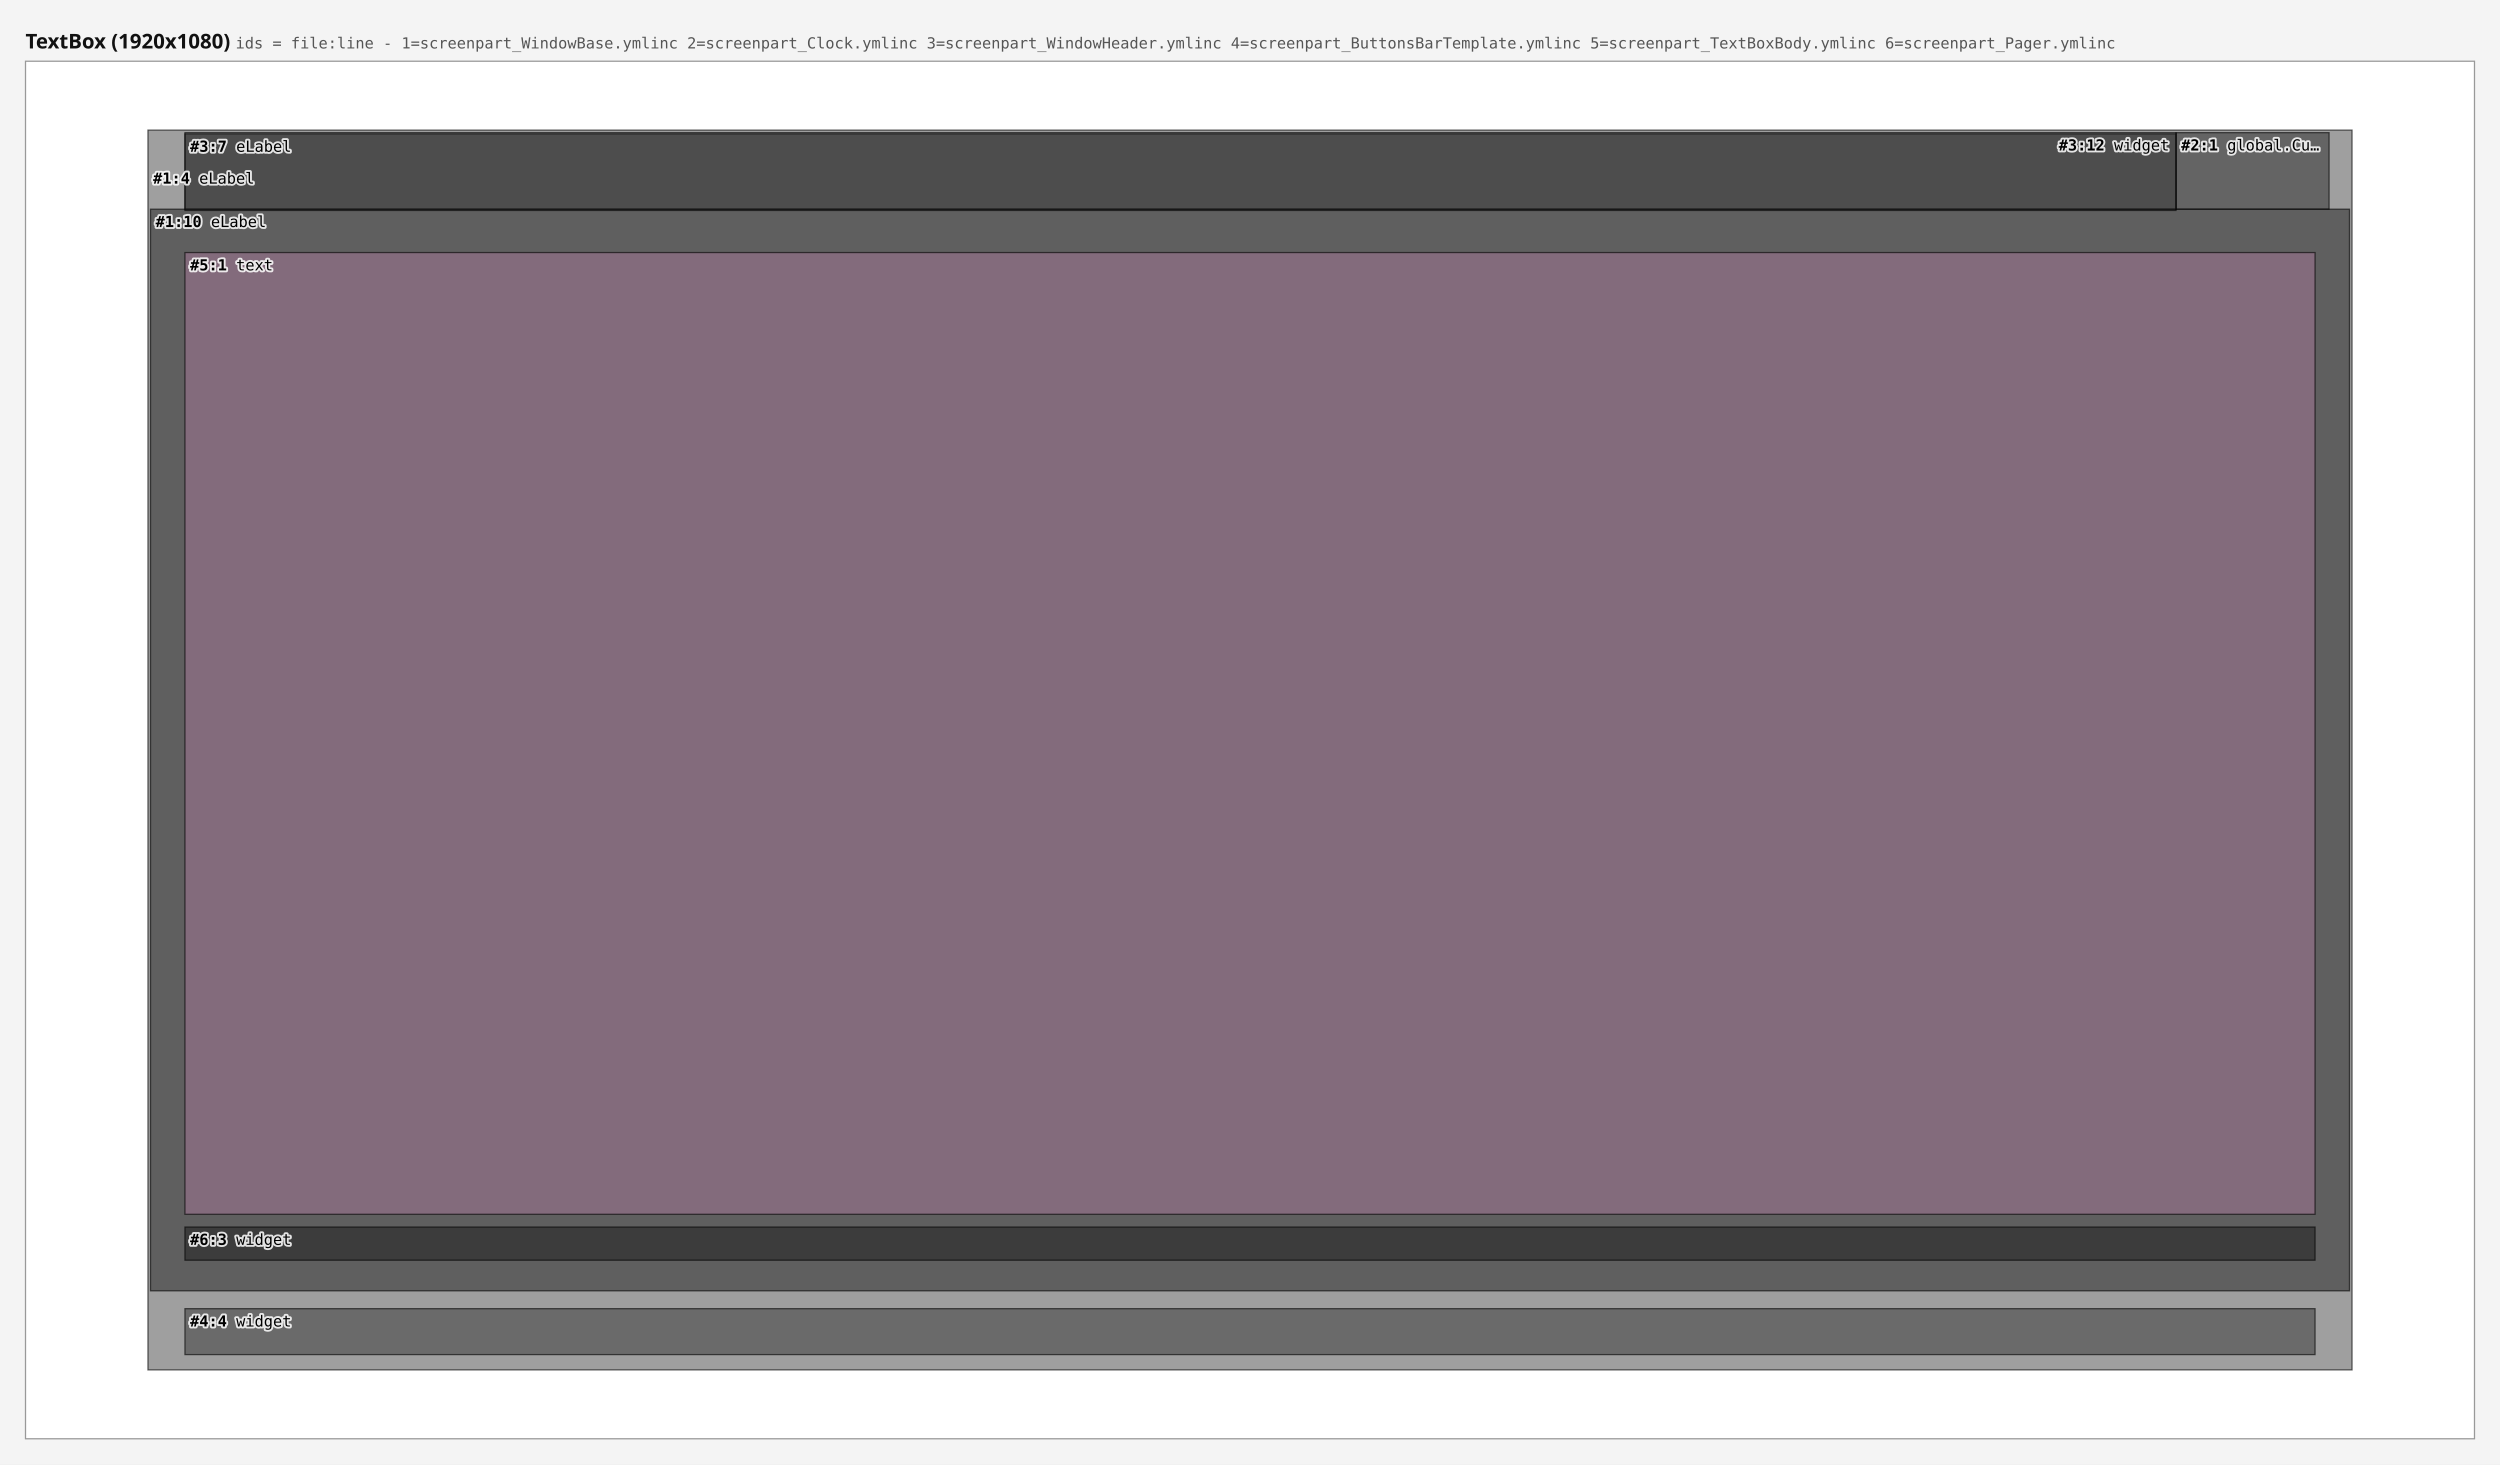
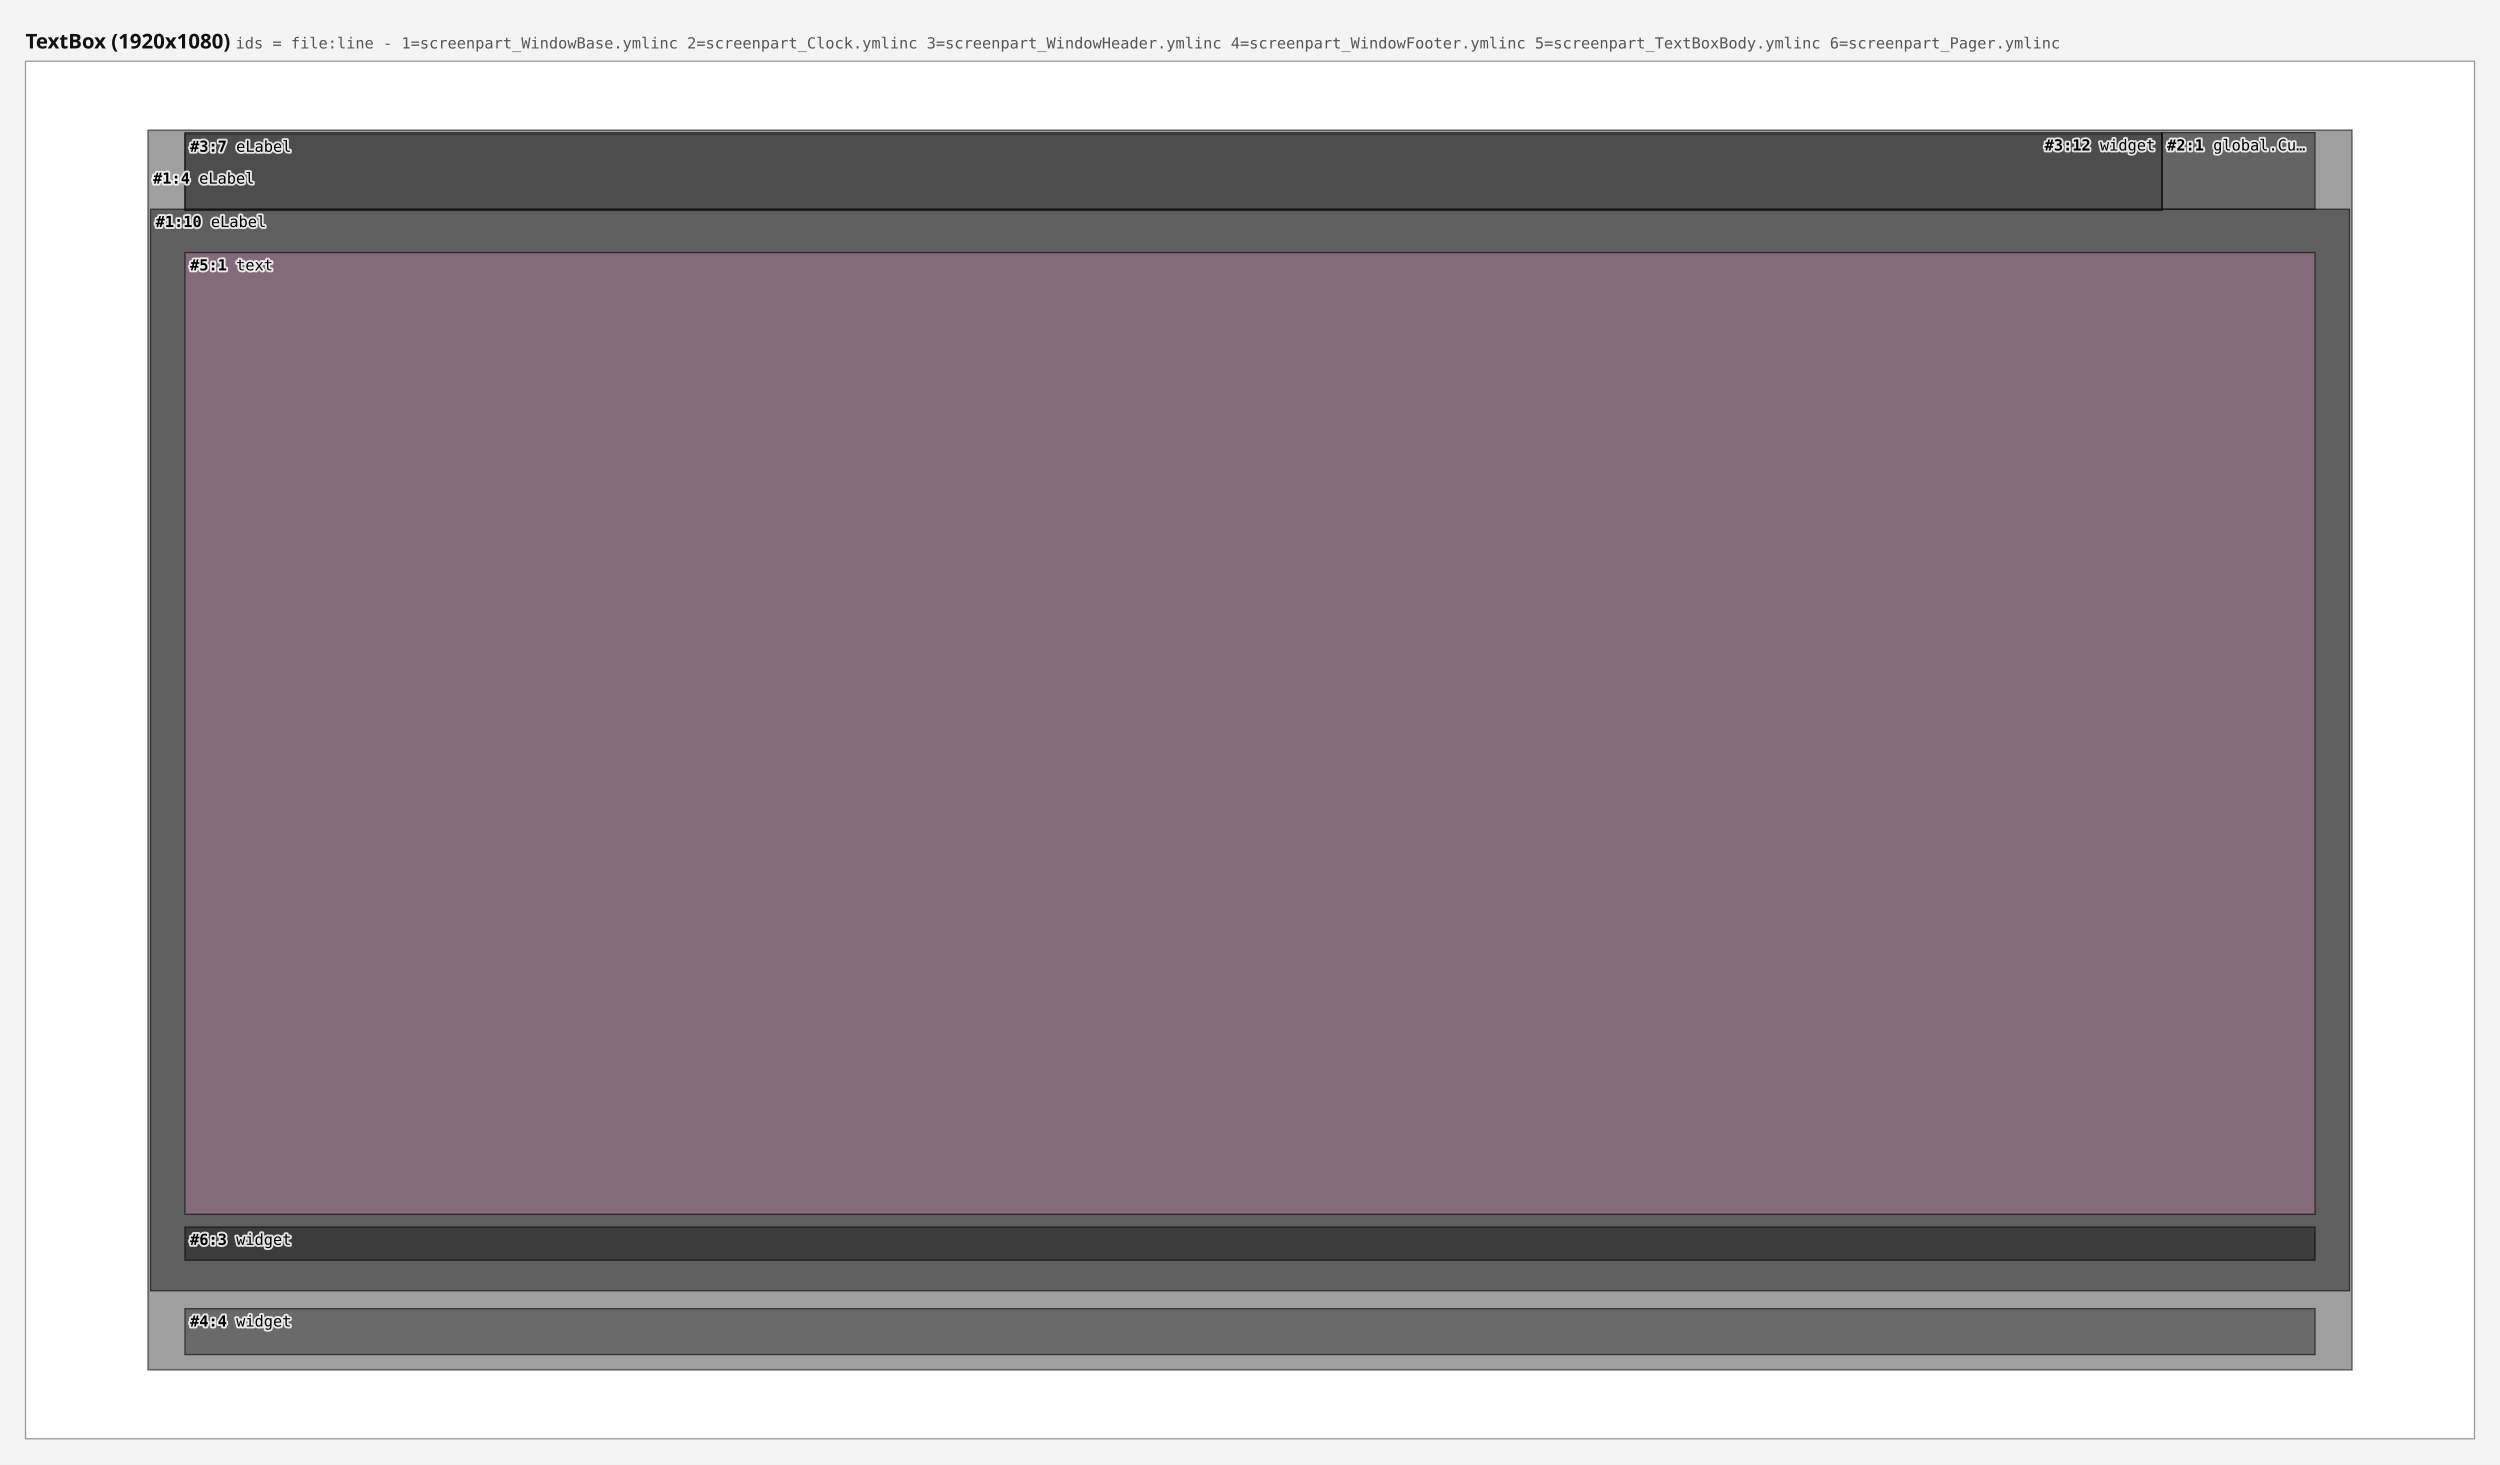
<svg xmlns="http://www.w3.org/2000/svg" width="1960" height="1148" viewBox="0 0 1960 1148">
  <rect x="0" y="0" width="1960" height="1148" fill="#f4f4f4" />
-   <text x="20" y="38" font-family="sans-serif" font-size="16" font-weight="bold" fill="#111111">TextBox (1920x1080) <tspan font-family="monospace" font-size="12" font-weight="normal" fill="#555555">ids = file:line - 1=screenpart_WindowBase.ymlinc  2=screenpart_Clock.ymlinc  3=screenpart_WindowHeader.ymlinc  4=screenpart_ButtonsBarTemplate.ymlinc  5=screenpart_TextBoxBody.ymlinc  6=screenpart_Pager.ymlinc</tspan>
+   <text x="20" y="38" font-family="sans-serif" font-size="16" font-weight="bold" fill="#111111">TextBox (1920x1080) <tspan font-family="monospace" font-size="12" font-weight="normal" fill="#555555">ids = file:line - 1=screenpart_WindowBase.ymlinc  2=screenpart_Clock.ymlinc  3=screenpart_WindowHeader.ymlinc  4=screenpart_WindowFooter.ymlinc  5=screenpart_TextBoxBody.ymlinc  6=screenpart_Pager.ymlinc</tspan>
  </text>
  <g data-screen="0" transform="translate(20,48)">
    <rect x="0" y="0" width="1920" height="1080" fill="#ffffff" stroke="#999999" stroke-width="1" />
    <rect data-ref="0:0" data-src="screenpart_WindowBase.ymlinc:4" x="96" y="54" width="1728" height="972" fill="#2c2c2c" fill-opacity="0.45" stroke="#000000" stroke-opacity="0.6" stroke-width="1" />
    <rect data-ref="0:1" data-src="screenpart_WindowBase.ymlinc:10" x="98" y="116" width="1724" height="848" fill="#121212" fill-opacity="0.45" stroke="#000000" stroke-opacity="0.6" stroke-width="1" />
    <rect data-ref="0:6" data-src="screenpart_TextBoxBody.ymlinc:1" x="125" y="150" width="1670" height="754" fill="#b07aa1" fill-opacity="0.45" stroke="#000000" stroke-opacity="0.6" stroke-width="1" />
    <rect data-ref="0:7" data-src="screenpart_Pager.ymlinc:3" x="125" y="914" width="1670" height="26" fill="#121212" fill-opacity="0.45" stroke="#000000" stroke-opacity="0.6" stroke-width="1" />
-     <rect data-ref="0:5" data-src="screenpart_ButtonsBarTemplate.ymlinc:4" x="125" y="978" width="1670" height="36" fill="#2c2c2c" fill-opacity="0.45" stroke="#000000" stroke-opacity="0.6" stroke-width="1" />
-     <rect data-ref="0:3" data-src="screenpart_WindowHeader.ymlinc:7" x="125" y="57" width="1561" height="60" fill="#2c2c2c" fill-opacity="0.45" stroke="#000000" stroke-opacity="0.6" stroke-width="1" />
-     <rect data-ref="0:2" data-src="screenpart_Clock.ymlinc:1" x="1686" y="56" width="120" height="60" fill="#1d1d1d" fill-opacity="0.45" stroke="#000000" stroke-opacity="0.6" stroke-width="1" />
-     <rect data-ref="0:4" data-src="screenpart_WindowHeader.ymlinc:12" x="125" y="56" width="1561" height="60" fill="#2c2c2c" fill-opacity="0.45" stroke="#000000" stroke-opacity="0.6" stroke-width="1" />
+     <rect data-ref="0:5" data-src="screenpart_WindowFooter.ymlinc:4" x="125" y="978" width="1670" height="36" fill="#2c2c2c" fill-opacity="0.45" stroke="#000000" stroke-opacity="0.6" stroke-width="1" />
+     <rect data-ref="0:3" data-src="screenpart_WindowHeader.ymlinc:7" x="125" y="57" width="1550" height="60" fill="#2c2c2c" fill-opacity="0.45" stroke="#000000" stroke-opacity="0.6" stroke-width="1" />
+     <rect data-ref="0:2" data-src="screenpart_Clock.ymlinc:1" x="1675" y="56" width="120" height="60" fill="#1d1d1d" fill-opacity="0.45" stroke="#000000" stroke-opacity="0.6" stroke-width="1" />
+     <rect data-ref="0:4" data-src="screenpart_WindowHeader.ymlinc:12" x="125" y="56" width="1550" height="60" fill="#2c2c2c" fill-opacity="0.45" stroke="#000000" stroke-opacity="0.6" stroke-width="1" />
    <g pointer-events="none" font-family="monospace" font-size="12" fill="#000000" stroke="#ffffff" stroke-width="3" stroke-opacity="0.85" stroke-linejoin="round" paint-order="stroke">
      <text x="100" y="96">
        <tspan font-weight="bold">#1:4</tspan> eLabel</text>
      <text x="102" y="130">
        <tspan font-weight="bold">#1:10</tspan> eLabel</text>
      <text x="129" y="164">
        <tspan font-weight="bold">#5:1</tspan> text</text>
      <text x="129" y="928">
        <tspan font-weight="bold">#6:3</tspan> widget</text>
      <text x="129" y="992">
        <tspan font-weight="bold">#4:4</tspan> widget</text>
      <text x="129" y="71">
        <tspan font-weight="bold">#3:7</tspan> eLabel</text>
-       <text x="1690" y="70">
+       <text x="1679" y="70">
        <tspan font-weight="bold">#2:1</tspan> global.Cu…</text>
-       <text x="1594" y="70">
+       <text x="1583" y="70">
        <tspan font-weight="bold">#3:12</tspan> widget</text>
    </g>
  </g>
</svg>
